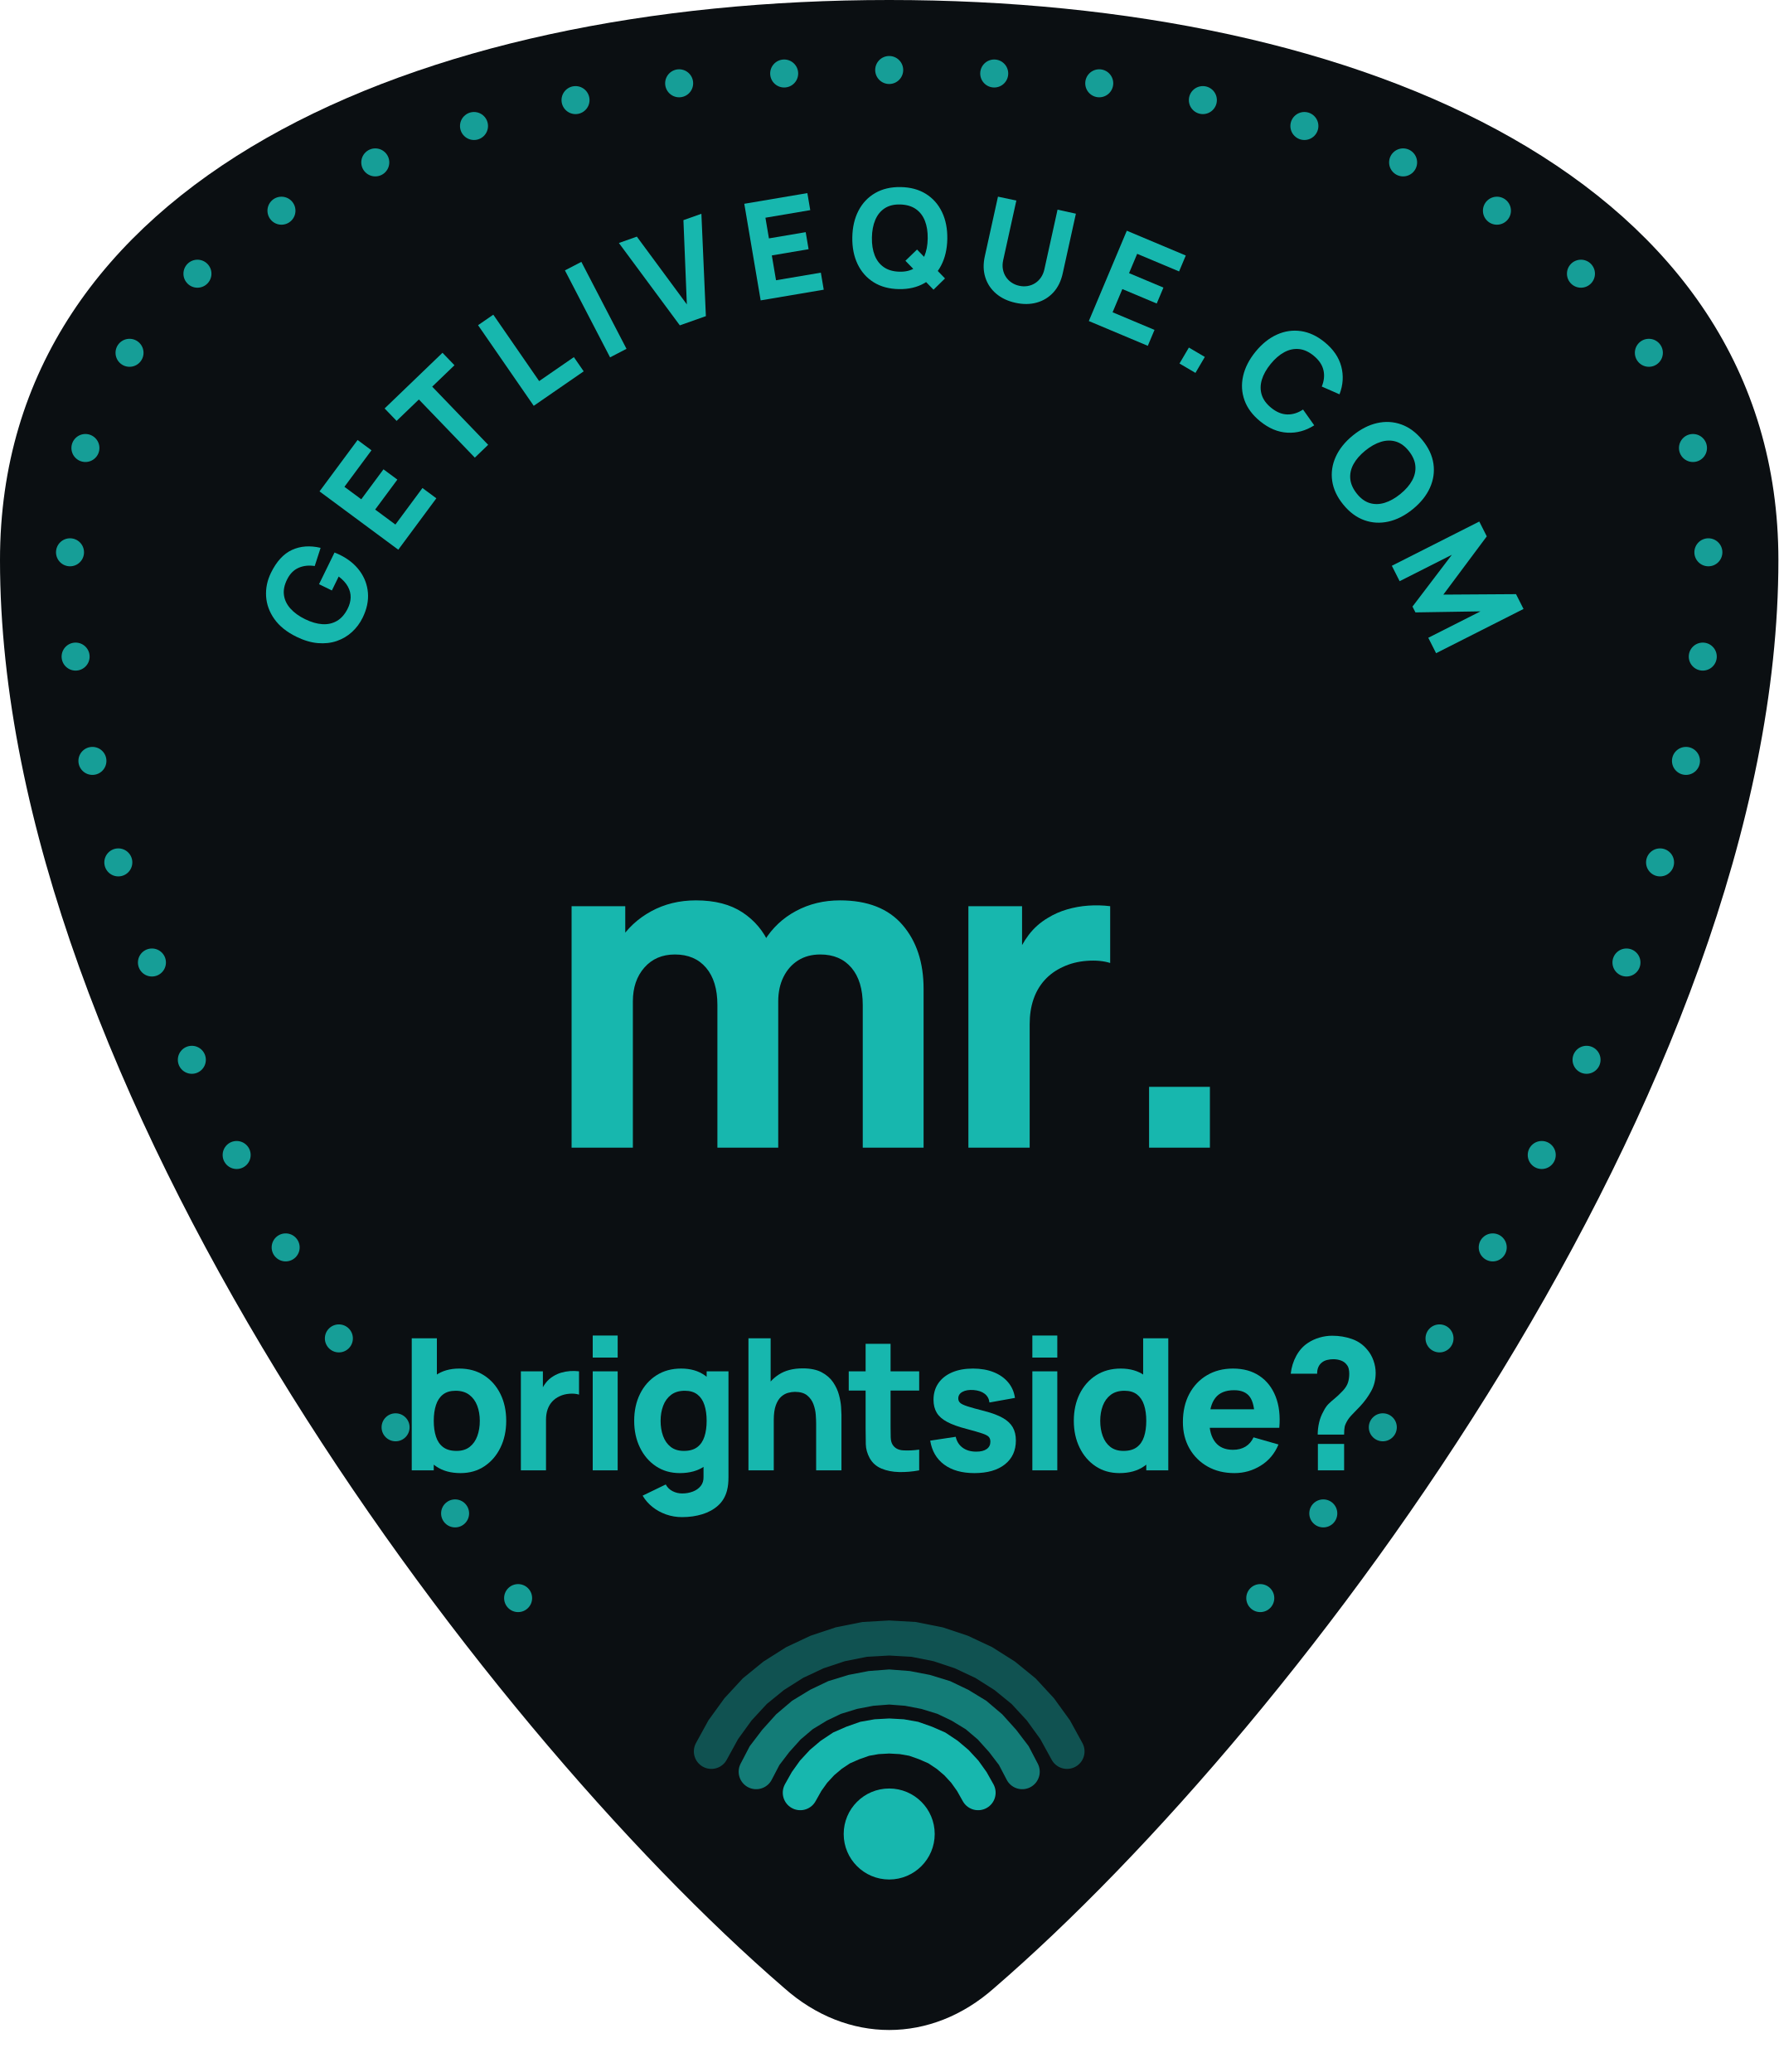
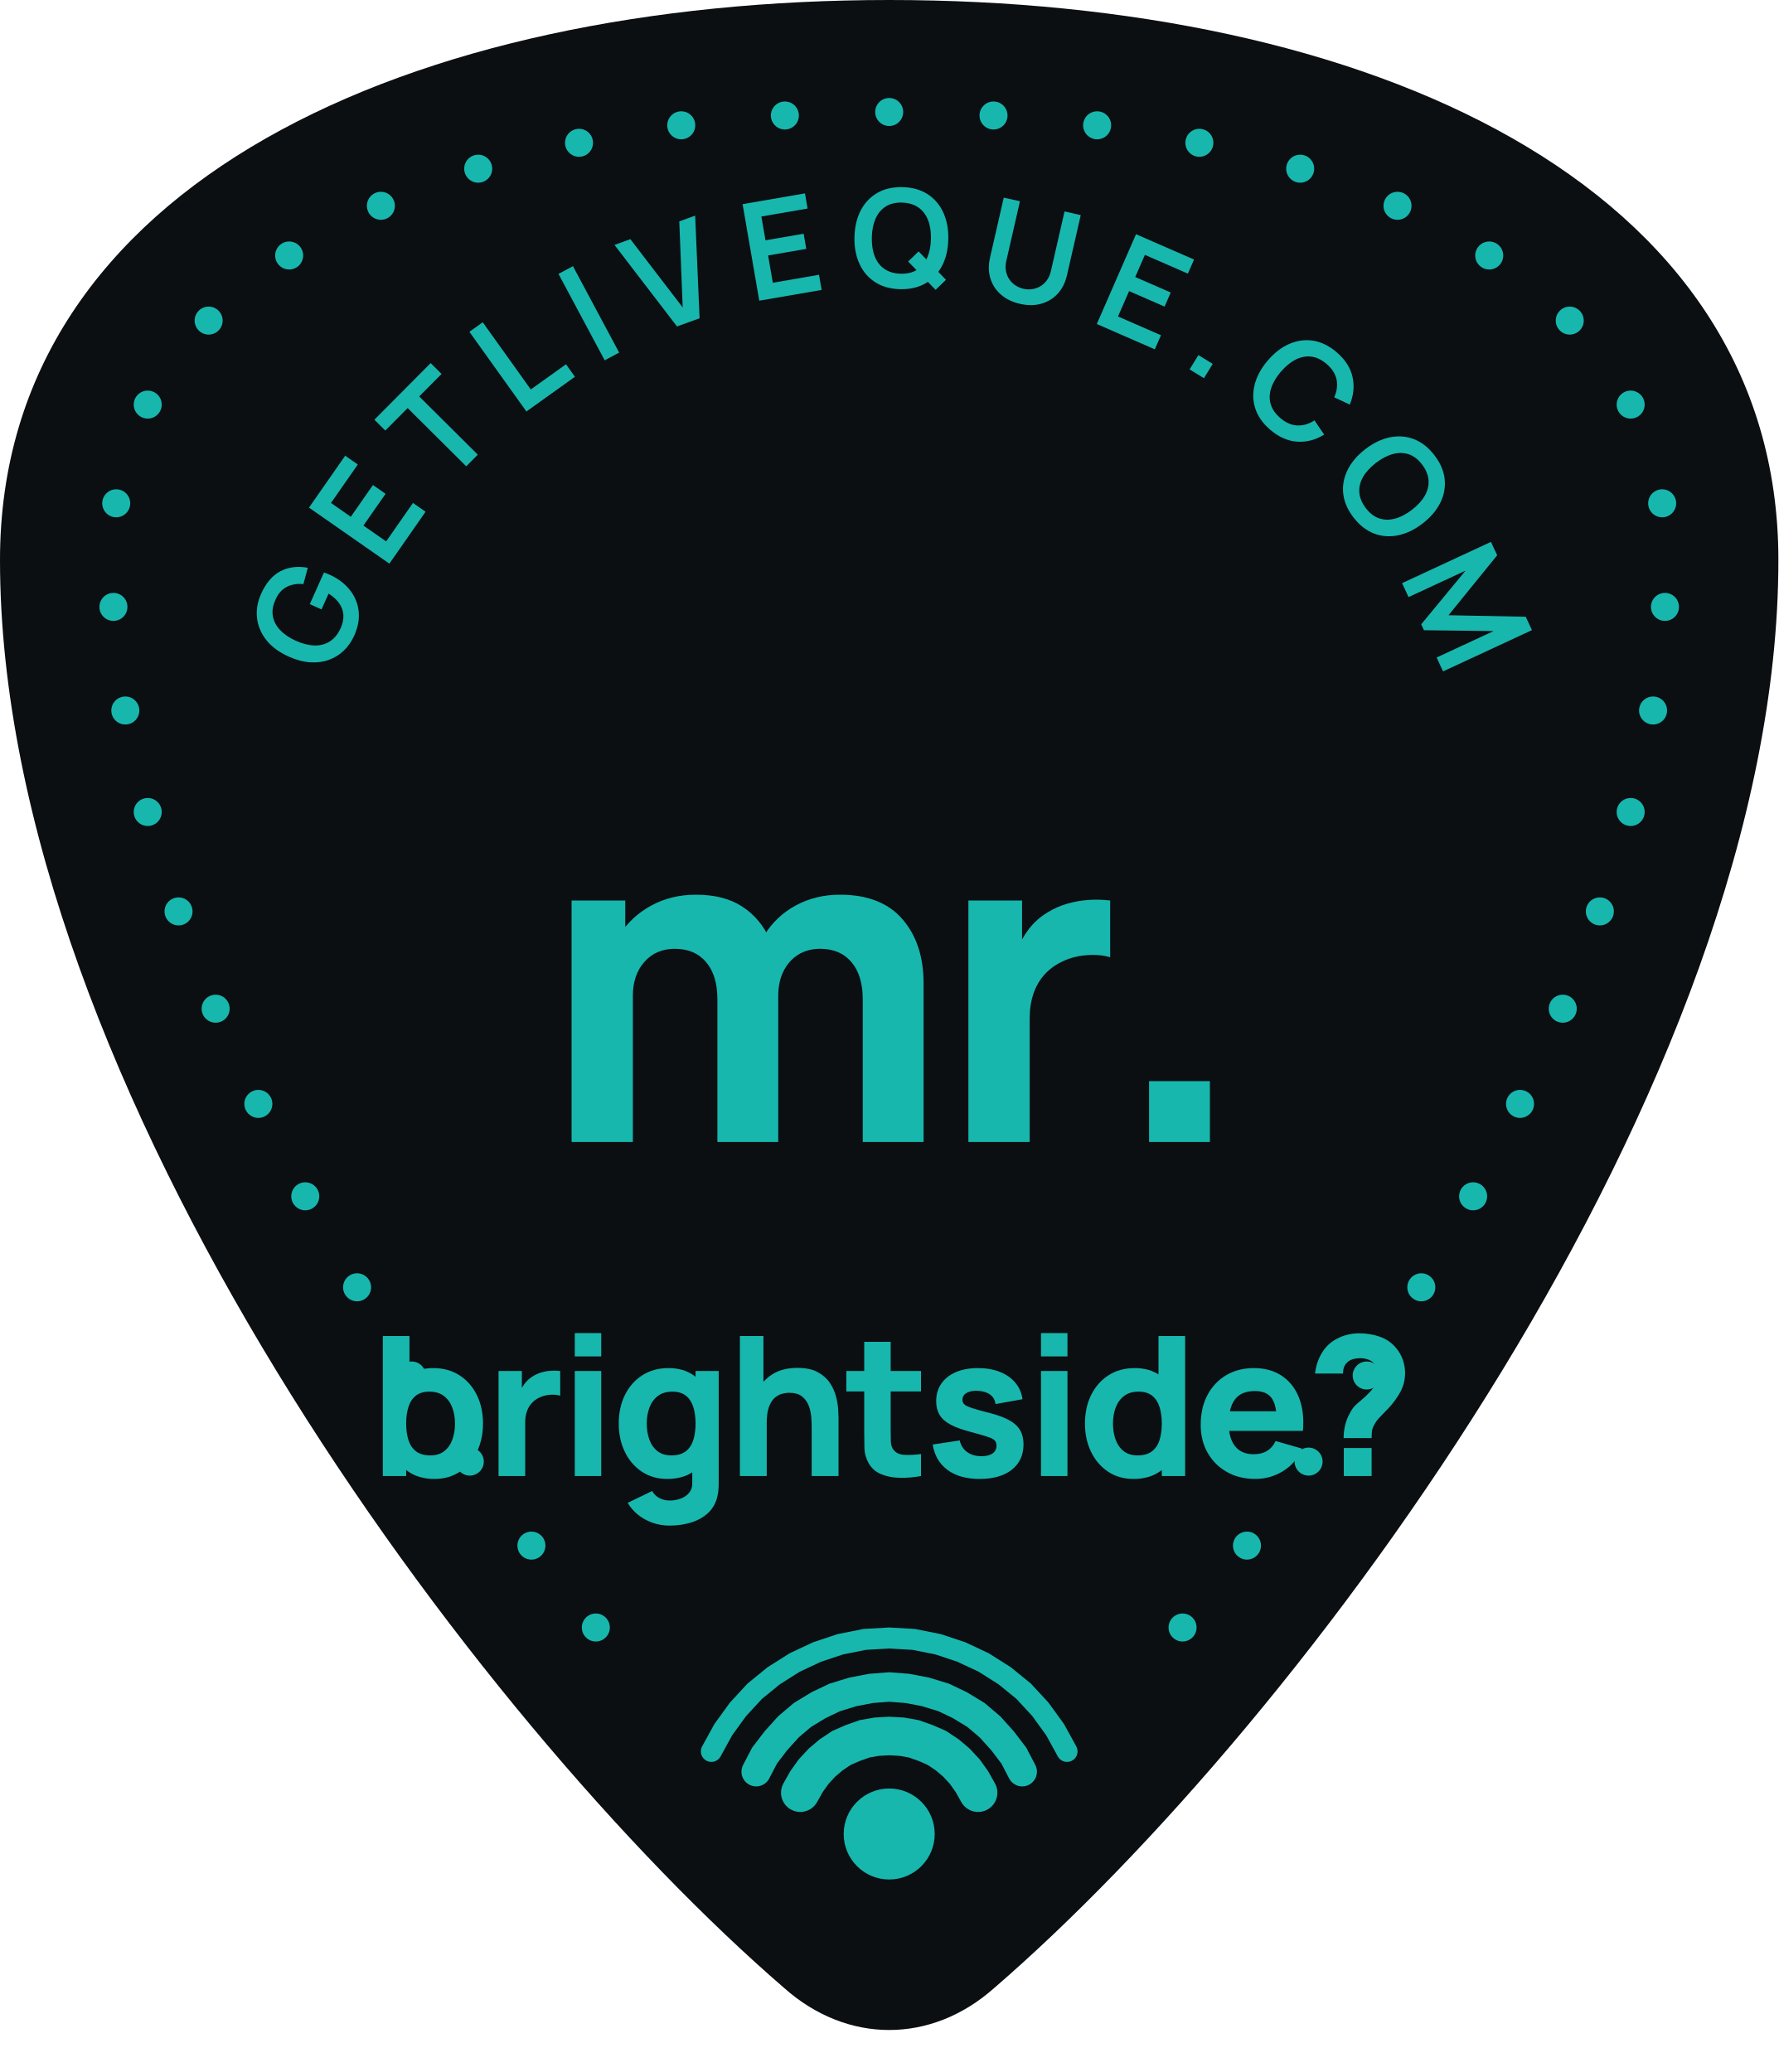
<svg xmlns="http://www.w3.org/2000/svg" viewBox="0 0 25.4 29.6" width="25.4mm" height="29.6mm">
  <defs>
    <clipPath id="pk">
      <path d="M 12.7 0.0 C 19.5 0.0 25.4 2.6 25.4 8.0 C 25.4 15.5 18.6 24.6 14.2 28.4 C 13.3 29.2 12.1 29.2 11.2 28.4 C 6.8 24.6 0.0 15.5 0.0 8.0 C 0.0 2.6 5.9 0.0 12.7 0.0 Z" />
    </clipPath>
  </defs>
  <path d="M 12.7 0.0 C 19.5 0.0 25.4 2.6 25.4 8.0 C 25.4 15.5 18.6 24.6 14.2 28.4 C 13.3 29.2 12.1 29.2 11.2 28.4 C 6.8 24.6 0.0 15.5 0.0 8.0 C 0.0 2.6 5.9 0.0 12.7 0.0 Z" fill="#0B0F12" />
  <g clip-path="url(#pk)">
-     <circle cx="12.70" cy="1.00" r="0.2" fill="#17B7AE" opacity="0.85" />
-     <circle cx="14.20" cy="1.05" r="0.2" fill="#17B7AE" opacity="0.85" />
-     <circle cx="15.70" cy="1.19" r="0.2" fill="#17B7AE" opacity="0.85" />
-     <circle cx="17.18" cy="1.43" r="0.2" fill="#17B7AE" opacity="0.85" />
-     <circle cx="18.63" cy="1.80" r="0.2" fill="#17B7AE" opacity="0.85" />
-     <circle cx="20.04" cy="2.32" r="0.2" fill="#17B7AE" opacity="0.85" />
-     <circle cx="21.38" cy="3.01" r="0.2" fill="#17B7AE" opacity="0.85" />
-     <circle cx="22.58" cy="3.91" r="0.2" fill="#17B7AE" opacity="0.85" />
-     <circle cx="23.55" cy="5.04" r="0.2" fill="#17B7AE" opacity="0.85" />
-     <circle cx="24.18" cy="6.40" r="0.2" fill="#17B7AE" opacity="0.85" />
-     <circle cx="24.40" cy="7.89" r="0.2" fill="#17B7AE" opacity="0.85" />
-     <circle cx="24.32" cy="9.38" r="0.2" fill="#17B7AE" opacity="0.85" />
-     <circle cx="24.08" cy="10.87" r="0.2" fill="#17B7AE" opacity="0.85" />
-     <circle cx="23.71" cy="12.32" r="0.2" fill="#17B7AE" opacity="0.85" />
-     <circle cx="23.23" cy="13.75" r="0.2" fill="#17B7AE" opacity="0.85" />
-     <circle cx="22.66" cy="15.14" r="0.2" fill="#17B7AE" opacity="0.85" />
-     <circle cx="22.02" cy="16.50" r="0.2" fill="#17B7AE" opacity="0.85" />
-     <circle cx="21.32" cy="17.82" r="0.2" fill="#17B7AE" opacity="0.85" />
-     <circle cx="20.56" cy="19.12" r="0.2" fill="#17B7AE" opacity="0.85" />
-     <circle cx="19.75" cy="20.39" r="0.2" fill="#17B7AE" opacity="0.85" />
-     <circle cx="18.90" cy="21.62" r="0.2" fill="#17B7AE" opacity="0.85" />
-     <circle cx="18.00" cy="22.83" r="0.2" fill="#17B7AE" opacity="0.85" />
-     <circle cx="7.40" cy="22.83" r="0.2" fill="#17B7AE" opacity="0.85" />
-     <circle cx="6.50" cy="21.62" r="0.2" fill="#17B7AE" opacity="0.85" />
-     <circle cx="5.65" cy="20.39" r="0.2" fill="#17B7AE" opacity="0.85" />
-     <circle cx="4.84" cy="19.12" r="0.2" fill="#17B7AE" opacity="0.85" />
-     <circle cx="4.08" cy="17.82" r="0.2" fill="#17B7AE" opacity="0.85" />
-     <circle cx="3.38" cy="16.50" r="0.2" fill="#17B7AE" opacity="0.85" />
-     <circle cx="2.74" cy="15.14" r="0.2" fill="#17B7AE" opacity="0.85" />
-     <circle cx="2.17" cy="13.75" r="0.2" fill="#17B7AE" opacity="0.85" />
-     <circle cx="1.69" cy="12.32" r="0.2" fill="#17B7AE" opacity="0.85" />
-     <circle cx="1.32" cy="10.87" r="0.2" fill="#17B7AE" opacity="0.85" />
-     <circle cx="1.08" cy="9.38" r="0.2" fill="#17B7AE" opacity="0.85" />
-     <circle cx="1.00" cy="7.89" r="0.2" fill="#17B7AE" opacity="0.85" />
-     <circle cx="1.22" cy="6.40" r="0.2" fill="#17B7AE" opacity="0.85" />
-     <circle cx="1.85" cy="5.04" r="0.2" fill="#17B7AE" opacity="0.85" />
-     <circle cx="2.82" cy="3.91" r="0.2" fill="#17B7AE" opacity="0.85" />
-     <circle cx="4.02" cy="3.01" r="0.2" fill="#17B7AE" opacity="0.85" />
-     <circle cx="5.36" cy="2.32" r="0.2" fill="#17B7AE" opacity="0.85" />
-     <circle cx="6.77" cy="1.80" r="0.2" fill="#17B7AE" opacity="0.85" />
-     <circle cx="8.22" cy="1.43" r="0.2" fill="#17B7AE" opacity="0.85" />
-     <circle cx="9.70" cy="1.19" r="0.2" fill="#17B7AE" opacity="0.85" />
-     <circle cx="11.20" cy="1.05" r="0.2" fill="#17B7AE" opacity="0.85" />
-     <path d="M11.43 25.61 L11.52 25.45 L11.62 25.31 L11.74 25.18 L11.87 25.07 L12.02 24.97 L12.18 24.90 L12.35 24.84 L12.52 24.81 L12.70 24.80 L12.88 24.81 L13.05 24.84 L13.22 24.90 L13.38 24.97 L13.53 25.07 L13.66 25.18 L13.78 25.31 L13.88 25.45 L13.97 25.61" fill="none" stroke="#17B7AE" stroke-width="0.5" stroke-linecap="round" opacity="1.0" />
-     <path d="M10.80 25.31 L10.92 25.08 L11.08 24.87 L11.26 24.67 L11.46 24.50 L11.69 24.36 L11.92 24.25 L12.18 24.17 L12.44 24.12 L12.70 24.10 L12.96 24.12 L13.22 24.17 L13.48 24.25 L13.71 24.36 L13.94 24.50 L14.14 24.67 L14.32 24.87 L14.48 25.08 L14.60 25.31" fill="none" stroke="#17B7AE" stroke-width="0.5" stroke-linecap="round" opacity="0.65" />
-     <path d="M10.16 25.02 L10.33 24.71 L10.54 24.42 L10.78 24.16 L11.05 23.94 L11.35 23.75 L11.67 23.60 L12.00 23.49 L12.35 23.42 L12.70 23.40 L13.05 23.42 L13.40 23.49 L13.73 23.60 L14.05 23.75 L14.35 23.94 L14.62 24.16 L14.86 24.42 L15.07 24.71 L15.24 25.02" fill="none" stroke="#17B7AE" stroke-width="0.5" stroke-linecap="round" opacity="0.4" />
+     <circle cx="12.70" cy="1.60" r="0.2" fill="#17B7AE" />
+     <circle cx="14.19" cy="1.65" r="0.2" fill="#17B7AE" />
+     <circle cx="15.67" cy="1.79" r="0.2" fill="#17B7AE" />
+     <circle cx="17.13" cy="2.04" r="0.2" fill="#17B7AE" />
+     <circle cx="18.57" cy="2.41" r="0.2" fill="#17B7AE" />
+     <circle cx="19.96" cy="2.94" r="0.2" fill="#17B7AE" />
+     <circle cx="21.27" cy="3.65" r="0.2" fill="#17B7AE" />
+     <circle cx="22.42" cy="4.58" r="0.2" fill="#17B7AE" />
+     <circle cx="23.29" cy="5.78" r="0.2" fill="#17B7AE" />
+     <circle cx="23.74" cy="7.19" r="0.2" fill="#17B7AE" />
+     <circle cx="23.78" cy="8.67" r="0.2" fill="#17B7AE" />
+     <circle cx="23.61" cy="10.15" r="0.2" fill="#17B7AE" />
+     <circle cx="23.29" cy="11.60" r="0.2" fill="#17B7AE" />
+     <circle cx="22.85" cy="13.02" r="0.2" fill="#17B7AE" />
+     <circle cx="22.32" cy="14.41" r="0.2" fill="#17B7AE" />
+     <circle cx="21.71" cy="15.77" r="0.2" fill="#17B7AE" />
+     <circle cx="21.04" cy="17.09" r="0.2" fill="#17B7AE" />
+     <circle cx="20.30" cy="18.39" r="0.2" fill="#17B7AE" />
+     <circle cx="19.52" cy="19.65" r="0.2" fill="#17B7AE" />
+     <circle cx="18.69" cy="20.88" r="0.2" fill="#17B7AE" />
+     <circle cx="17.81" cy="22.08" r="0.2" fill="#17B7AE" />
+     <circle cx="16.89" cy="23.25" r="0.2" fill="#17B7AE" />
+     <circle cx="8.51" cy="23.25" r="0.2" fill="#17B7AE" />
+     <circle cx="7.59" cy="22.08" r="0.2" fill="#17B7AE" />
+     <circle cx="6.71" cy="20.88" r="0.2" fill="#17B7AE" />
+     <circle cx="5.88" cy="19.65" r="0.2" fill="#17B7AE" />
+     <circle cx="5.10" cy="18.39" r="0.2" fill="#17B7AE" />
+     <circle cx="4.36" cy="17.09" r="0.2" fill="#17B7AE" />
+     <circle cx="3.69" cy="15.77" r="0.2" fill="#17B7AE" />
+     <circle cx="3.08" cy="14.41" r="0.2" fill="#17B7AE" />
+     <circle cx="2.55" cy="13.02" r="0.2" fill="#17B7AE" />
+     <circle cx="2.11" cy="11.60" r="0.2" fill="#17B7AE" />
+     <circle cx="1.79" cy="10.15" r="0.2" fill="#17B7AE" />
+     <circle cx="1.62" cy="8.67" r="0.2" fill="#17B7AE" />
+     <circle cx="1.66" cy="7.19" r="0.2" fill="#17B7AE" />
+     <circle cx="2.11" cy="5.78" r="0.2" fill="#17B7AE" />
+     <circle cx="2.98" cy="4.58" r="0.2" fill="#17B7AE" />
+     <circle cx="4.13" cy="3.65" r="0.2" fill="#17B7AE" />
+     <circle cx="5.44" cy="2.94" r="0.2" fill="#17B7AE" />
+     <circle cx="6.83" cy="2.41" r="0.2" fill="#17B7AE" />
+     <circle cx="8.27" cy="2.04" r="0.2" fill="#17B7AE" />
+     <circle cx="9.73" cy="1.79" r="0.2" fill="#17B7AE" />
+     <circle cx="11.21" cy="1.65" r="0.2" fill="#17B7AE" />
+     <path d="M11.43 25.61 L11.52 25.45 L11.62 25.31 L11.74 25.18 L11.87 25.07 L12.02 24.97 L12.18 24.90 L12.35 24.84 L12.52 24.81 L12.70 24.80 L12.88 24.81 L13.05 24.84 L13.22 24.90 L13.38 24.97 L13.53 25.07 L13.66 25.18 L13.78 25.31 L13.88 25.45 L13.97 25.61" fill="none" stroke="#17B7AE" stroke-width="0.55" stroke-linecap="round" />
+     <path d="M10.80 25.31 L10.92 25.08 L11.08 24.87 L11.26 24.67 L11.46 24.50 L11.69 24.36 L11.92 24.25 L12.18 24.17 L12.44 24.12 L12.70 24.10 L12.96 24.12 L13.22 24.17 L13.48 24.25 L13.71 24.36 L13.94 24.50 L14.14 24.67 L14.32 24.87 L14.48 25.08 L14.60 25.31" fill="none" stroke="#17B7AE" stroke-width="0.42" stroke-linecap="round" />
+     <path d="M10.16 25.02 L10.33 24.71 L10.54 24.42 L10.78 24.16 L11.05 23.94 L11.35 23.75 L11.67 23.60 L12.00 23.49 L12.35 23.42 L12.70 23.40 L13.05 23.42 L13.40 23.49 L13.73 23.60 L14.05 23.75 L14.35 23.94 L14.62 24.16 L14.86 24.42 L15.07 24.71 L15.24 25.02" fill="none" stroke="#17B7AE" stroke-width="0.3" stroke-linecap="round" />
    <circle cx="12.7" cy="26.2" r="0.65" fill="#17B7AE" />
-     <g transform="translate(5.154 8.810) rotate(-63.94)" opacity="1.0">
-       <path transform="translate(-0.720 0) scale(0.000972 -0.000972)" d="M740 -30Q604 -30 481.0 18.5Q358 67 263.5 162.0Q169 257 114.5 397.0Q60 537 60 720Q60 959 151.5 1126.5Q243 1294 397.5 1382.0Q552 1470 740 1470Q1018 1470 1177.0 1341.0Q1336 1212 1390 976L1112 936Q1073 1062 984.5 1137.5Q896 1213 758 1214Q621 1216 530.0 1155.0Q439 1094 393.5 982.0Q348 870 348 720Q348 570 393.5 460.0Q439 350 530.0 289.0Q621 228 758 226Q851 224 926.5 258.0Q1002 292 1054.0 365.0Q1106 438 1128 552H900V762H1418Q1420 749 1421.0 716.0Q1422 683 1422 678Q1422 471 1338.0 311.0Q1254 151 1101.0 60.5Q948 -30 740 -30Z" fill="#17B7AE" />
+     <g transform="translate(5.032 9.070) rotate(-65.90)">
+       <path transform="translate(-0.712 0) scale(0.000972 -0.000972)" d="M734 -30Q594 -30 471.5 19.5Q349 69 256.5 165.0Q164 261 112.0 400.5Q60 540 60 720Q60 956 148.0 1123.5Q236 1291 389.0 1380.5Q542 1470 734 1470Q1000 1470 1155.5 1346.5Q1311 1223 1366 1000L1120 961Q1079 1089 986.0 1165.5Q893 1242 749 1242Q604 1244 508.0 1179.0Q412 1114 363.5 996.0Q315 878 315 720Q315 562 363.0 445.5Q411 329 507.5 264.0Q604 199 749 197Q858 196 940.0 236.5Q1022 277 1074.0 359.5Q1126 442 1144 566H890V755H1400Q1402 739 1403.0 708.0Q1404 677 1404 671Q1404 467 1323.5 308.5Q1243 150 1093.0 60.0Q943 -30 734 -30Z" fill="#17B7AE" />
    </g>
-     <g transform="translate(5.949 7.501) rotate(-53.48)" opacity="1.0">
-       <path transform="translate(-0.574 0) scale(0.000972 -0.000972)" d="M140 0V1440H1080V1186H412V878H960V624H412V254H1080V0Z" fill="#17B7AE" />
+     <g transform="translate(5.809 7.697) rotate(-55.12)">
+       <path transform="translate(-0.569 0) scale(0.000972 -0.000972)" d="M140 0V1440H1070V1214H381V859H950V633H381V226H1070V0Z" fill="#17B7AE" />
    </g>
-     <g transform="translate(6.877 6.446) rotate(-43.89)" opacity="1.0">
-       <path transform="translate(-0.593 0) scale(0.000972 -0.000972)" d="M474 0V1186H20V1440H1200V1186H746V0Z" fill="#17B7AE" />
+     <g transform="translate(6.742 6.578) rotate(-45.17)">
+       <path transform="translate(-0.590 0) scale(0.000972 -0.000972)" d="M486 0V1214H20V1440H1193V1214H727V0Z" fill="#17B7AE" />
    </g>
-     <g transform="translate(7.928 5.587) rotate(-34.62)" opacity="1.0">
-       <path transform="translate(-0.526 0) scale(0.000972 -0.000972)" d="M160 0V1440H432V254H1052V0Z" fill="#17B7AE" />
+     <g transform="translate(7.814 5.667) rotate(-35.57)">
+       <path transform="translate(-0.519 0) scale(0.000972 -0.000972)" d="M160 0V1440H401V226H1037V0Z" fill="#17B7AE" />
    </g>
-     <g transform="translate(8.831 5.044) rotate(-27.43)" opacity="1.0">
-       <path transform="translate(-0.288 0) scale(0.000972 -0.000972)" d="M160 0V1440H432V0Z" fill="#17B7AE" />
+     <g transform="translate(8.740 5.092) rotate(-28.12)">
+       <path transform="translate(-0.273 0) scale(0.000972 -0.000972)" d="M160 0V1440H401V0Z" fill="#17B7AE" />
    </g>
-     <g transform="translate(9.896 4.582) rotate(-19.50)" opacity="1.0">
-       <path transform="translate(-0.635 0) scale(0.000972 -0.000972)" d="M450 0 10 1440H290L650 256L1016 1440H1296L856 0Z" fill="#17B7AE" />
+     <g transform="translate(9.831 4.605) rotate(-19.97)">
+       <path transform="translate(-0.623 0) scale(0.000972 -0.000972)" d="M464 0 10 1440H258L638 234L1023 1440H1271L817 0Z" fill="#17B7AE" />
    </g>
-     <g transform="translate(11.296 4.218) rotate(-9.62)" opacity="1.0">
-       <path transform="translate(-0.574 0) scale(0.000972 -0.000972)" d="M140 0V1440H1080V1186H412V878H960V624H412V254H1080V0Z" fill="#17B7AE" />
+     <g transform="translate(11.271 4.222) rotate(-9.80)">
+       <path transform="translate(-0.569 0) scale(0.000972 -0.000972)" d="M140 0V1440H1070V1214H381V859H950V633H381V226H1070V0Z" fill="#17B7AE" />
    </g>
-     <g transform="translate(12.840 4.101) rotate(0.96)" opacity="1.0">
-       <path transform="translate(-0.737 0) scale(0.000972 -0.000972)" d="M1266 -30 846 388 1014 556 1432 138ZM758 -30Q542 -30 385.5 64.0Q229 158 144.5 327.0Q60 496 60 720Q60 944 144.5 1113.0Q229 1282 385.5 1376.0Q542 1470 758 1470Q974 1470 1130.5 1376.0Q1287 1282 1371.5 1113.0Q1456 944 1456 720Q1456 496 1371.5 327.0Q1287 158 1130.5 64.0Q974 -30 758 -30ZM758 226Q895 224 986.0 285.0Q1077 346 1122.5 458.0Q1168 570 1168 720Q1168 870 1122.5 980.0Q1077 1090 986.0 1151.0Q895 1212 758 1214Q621 1216 530.0 1155.0Q439 1094 393.5 982.0Q348 870 348 720Q348 570 393.5 460.0Q439 350 530.0 289.0Q621 228 758 226Z" fill="#17B7AE" />
+     <g transform="translate(12.861 4.102) rotate(1.10)">
+       <path transform="translate(-0.729 0) scale(0.000972 -0.000972)" d="M1267 -30 856 379 1007 530 1416 121ZM749 -30Q533 -30 379.0 64.5Q225 159 142.5 328.0Q60 497 60 720Q60 943 142.5 1112.0Q225 1281 379.0 1375.5Q533 1470 749 1470Q965 1470 1119.5 1375.5Q1274 1281 1356.5 1112.0Q1439 943 1439 720Q1439 497 1356.5 328.0Q1274 159 1119.5 64.5Q965 -30 749 -30ZM749 197Q894 196 990.5 261.0Q1087 326 1135.5 444.0Q1184 562 1184 720Q1184 878 1135.5 994.5Q1087 1111 990.5 1176.0Q894 1241 749 1243Q604 1244 508.0 1179.0Q412 1114 363.5 996.0Q315 878 315 720Q315 562 363.0 445.5Q411 329 507.5 264.0Q604 199 749 197Z" fill="#17B7AE" />
    </g>
-     <g transform="translate(14.509 4.297) rotate(12.44)" opacity="1.0">
-       <path transform="translate(-0.706 0) scale(0.000972 -0.000972)" d="M726 -30Q552 -30 420.0 40.5Q288 111 214.0 239.0Q140 367 140 540V1438L416 1440V542Q416 471 440.0 413.0Q464 355 506.5 313.0Q549 271 605.5 248.5Q662 226 726 226Q792 226 848.5 249.0Q905 272 947.0 314.0Q989 356 1012.5 414.0Q1036 472 1036 542V1440H1312V540Q1312 367 1238.0 239.0Q1164 111 1032.0 40.5Q900 -30 726 -30Z" fill="#17B7AE" />
+     <g transform="translate(14.574 4.312) rotate(12.89)">
+       <path transform="translate(-0.700 0) scale(0.000972 -0.000972)" d="M720 -30Q548 -30 417.5 40.0Q287 110 213.5 237.0Q140 364 140 535V1438L384 1440V541Q384 460 411.5 396.0Q439 332 486.0 287.5Q533 243 594.0 220.0Q655 197 720 197Q787 197 847.5 220.5Q908 244 955.0 288.5Q1002 333 1029.0 397.0Q1056 461 1056 541V1440H1300V535Q1300 364 1226.5 237.0Q1153 110 1022.5 40.0Q892 -30 720 -30Z" fill="#17B7AE" />
    </g>
-     <g transform="translate(15.955 4.756) rotate(22.80)" opacity="1.0">
-       <path transform="translate(-0.574 0) scale(0.000972 -0.000972)" d="M140 0V1440H1080V1186H412V878H960V624H412V254H1080V0Z" fill="#17B7AE" />
+     <g transform="translate(16.062 4.802) rotate(23.59)">
+       <path transform="translate(-0.569 0) scale(0.000972 -0.000972)" d="M140 0V1440H1070V1214H381V859H950V633H381V226H1070V0Z" fill="#17B7AE" />
    </g>
-     <g transform="translate(16.960 5.260) rotate(30.47)" opacity="1.0">
-       <path transform="translate(-0.311 0) scale(0.000972 -0.000972)" d="M184 0V272H456V0Z" fill="#17B7AE" />
+     <g transform="translate(17.093 5.340) rotate(31.53)">
+       <path transform="translate(-0.295 0) scale(0.000972 -0.000972)" d="M180 0V247H427V0Z" fill="#17B7AE" />
    </g>
-     <g transform="translate(18.007 5.988) rotate(39.18)" opacity="1.0">
-       <path transform="translate(-0.725 0) scale(0.000972 -0.000972)" d="M758 -30Q542 -30 385.5 64.0Q229 158 144.5 327.0Q60 496 60 720Q60 944 144.5 1113.0Q229 1282 385.5 1376.0Q542 1470 758 1470Q1006 1470 1174.5 1347.0Q1343 1224 1412 1014L1138 938Q1098 1069 1003.0 1141.5Q908 1214 758 1214Q621 1214 529.5 1153.0Q438 1092 392.0 981.0Q346 870 346 720Q346 570 392.0 459.0Q438 348 529.5 287.0Q621 226 758 226Q908 226 1003.0 299.0Q1098 372 1138 502L1412 426Q1343 216 1174.5 93.0Q1006 -30 758 -30Z" fill="#17B7AE" />
+     <g transform="translate(18.154 6.111) rotate(40.49)">
+       <path transform="translate(-0.718 0) scale(0.000972 -0.000972)" d="M749 -30Q533 -30 379.0 64.5Q225 159 142.5 328.0Q60 497 60 720Q60 943 142.5 1112.0Q225 1281 379.0 1375.5Q533 1470 749 1470Q998 1470 1164.0 1345.5Q1330 1221 1397 1010L1154 943Q1112 1084 1011.0 1163.5Q910 1243 749 1243Q604 1243 507.5 1178.0Q411 1113 362.5 995.5Q314 878 313 720Q313 562 361.5 444.5Q410 327 507.0 262.0Q604 197 749 197Q910 197 1011.0 277.0Q1112 357 1154 497L1397 430Q1330 219 1164.0 94.5Q998 -30 749 -30Z" fill="#17B7AE" />
    </g>
-     <g transform="translate(19.208 7.190) rotate(50.79)" opacity="1.0">
-       <path transform="translate(-0.737 0) scale(0.000972 -0.000972)" d="M758 -30Q542 -30 385.5 64.0Q229 158 144.5 327.0Q60 496 60 720Q60 944 144.5 1113.0Q229 1282 385.5 1376.0Q542 1470 758 1470Q974 1470 1130.5 1376.0Q1287 1282 1371.5 1113.0Q1456 944 1456 720Q1456 496 1371.5 327.0Q1287 158 1130.5 64.0Q974 -30 758 -30ZM758 226Q895 224 986.0 285.0Q1077 346 1122.5 458.0Q1168 570 1168 720Q1168 870 1122.5 980.0Q1077 1090 986.0 1151.0Q895 1212 758 1214Q621 1216 530.0 1155.0Q439 1094 393.5 982.0Q348 870 348 720Q348 570 393.5 460.0Q439 350 530.0 289.0Q621 228 758 226Z" fill="#17B7AE" />
+     <g transform="translate(19.355 7.375) rotate(52.40)">
+       <path transform="translate(-0.729 0) scale(0.000972 -0.000972)" d="M749 -30Q533 -30 379.0 64.5Q225 159 142.5 328.0Q60 497 60 720Q60 943 142.5 1112.0Q225 1281 379.0 1375.5Q533 1470 749 1470Q965 1470 1119.5 1375.5Q1274 1281 1356.5 1112.0Q1439 943 1439 720Q1439 497 1356.5 328.0Q1274 159 1119.5 64.5Q965 -30 749 -30ZM749 197Q894 196 990.5 261.0Q1087 326 1135.5 444.0Q1184 562 1184 720Q1184 878 1135.5 994.5Q1087 1111 990.5 1176.0Q894 1241 749 1243Q604 1244 508.0 1179.0Q412 1114 363.5 996.0Q315 878 315 720Q315 562 363.0 445.5Q411 329 507.5 264.0Q604 199 749 197Z" fill="#17B7AE" />
    </g>
-     <g transform="translate(20.195 8.707) rotate(63.16)" opacity="1.0">
-       <path transform="translate(-0.836 0) scale(0.000972 -0.000972)" d="M140 0V1440H384L860 484L1336 1440H1580V0H1326V860L908 0H812L394 860V0Z" fill="#17B7AE" />
+     <g transform="translate(20.318 8.961) rotate(65.09)">
+       <path transform="translate(-0.831 0) scale(0.000972 -0.000972)" d="M140 0V1440H357L855 420L1353 1440H1570V0H1345V923L903 0H807L366 923V0Z" fill="#17B7AE" />
    </g>
-     <path transform="translate(7.723 16.395) scale(0.003194 -0.003194)" d="M1440 0V638Q1440 745 1389.5 804.5Q1339 864 1250 864Q1193 864 1151.0 837.5Q1109 811 1085.5 763.5Q1062 716 1062 654L948 730Q948 841 1000.5 926.0Q1053 1011 1141.5 1058.5Q1230 1106 1338 1106Q1523 1106 1617.5 996.5Q1712 887 1712 710V0ZM138 0V1080H378V722H412V0ZM790 0V638Q790 745 739.5 804.5Q689 864 600 864Q515 864 463.5 805.5Q412 747 412 654L298 734Q298 840 351.0 924.0Q404 1008 493.5 1057.0Q583 1106 694 1106Q821 1106 902.5 1052.0Q984 998 1023.0 908.0Q1062 818 1062 710V0Z" fill="#17B7AE" />
-     <path transform="translate(13.384 16.395) scale(0.003194 -0.003194)" d="M140 0V1080H380V816L354 850Q375 906 410.0 952.0Q445 998 496 1028Q535 1052 581.0 1065.5Q627 1079 676.0 1082.5Q725 1086 774 1080V826Q729 840 669.5 835.5Q610 831 562 808Q514 786 481.0 749.5Q448 713 431.0 663.5Q414 614 414 552V0Z" fill="#17B7AE" />
-     <path transform="translate(15.824 16.395) scale(0.003194 -0.003194)" d="M184 0V272H456V0Z" fill="#17B7AE" />
-     <path transform="translate(5.700 21.005) scale(0.00131 -0.00131)" d="M670 -30Q509 -30 401.0 45.0Q293 120 238.5 249.0Q184 378 184 540Q184 702 238.0 831.0Q292 960 397.0 1035.0Q502 1110 656 1110Q811 1110 926.0 1036.0Q1041 962 1104.5 833.5Q1168 705 1168 540Q1168 378 1105.5 249.0Q1043 120 931.0 45.0Q819 -30 670 -30ZM138 0V1440H412V740H378V0ZM626 212Q714 212 770.0 256.0Q826 300 853.0 374.5Q880 449 880 540Q880 630 852.0 704.5Q824 779 765.5 823.5Q707 868 616 868Q531 868 478.5 827.0Q426 786 402.0 712.0Q378 638 378 540Q378 442 402.0 368.0Q426 294 480.5 253.0Q535 212 626 212Z" fill="#17B7AE" />
-     <path transform="translate(7.256 21.005) scale(0.00131 -0.00131)" d="M140 0V1080H380V816L354 850Q375 906 410.0 952.0Q445 998 496 1028Q535 1052 581.0 1065.5Q627 1079 676.0 1082.5Q725 1086 774 1080V826Q729 840 669.5 835.5Q610 831 562 808Q514 786 481.0 749.5Q448 713 431.0 663.5Q414 614 414 552V0Z" fill="#17B7AE" />
-     <path transform="translate(8.256 21.005) scale(0.00131 -0.00131)" d="M160 1230V1470H432V1230ZM160 0V1080H432V0Z" fill="#17B7AE" />
-     <path transform="translate(8.953 21.005) scale(0.00131 -0.00131)" d="M602 -510Q510 -510 427.0 -480.5Q344 -451 278.5 -398.5Q213 -346 172 -276L424 -154Q450 -202 498.5 -227.0Q547 -252 604 -252Q665 -252 719.0 -231.5Q773 -211 805.5 -170.5Q838 -130 836 -70V244H870V1080H1108V-74Q1108 -114 1104.5 -149.5Q1101 -185 1092 -220Q1066 -319 995.5 -383.0Q925 -447 823.0 -478.5Q721 -510 602 -510ZM578 -30Q429 -30 317.0 45.0Q205 120 142.5 249.0Q80 378 80 540Q80 705 143.5 833.5Q207 962 322.0 1036.0Q437 1110 592 1110Q746 1110 851.0 1035.0Q956 960 1010.0 831.0Q1064 702 1064 540Q1064 378 1009.5 249.0Q955 120 847.0 45.0Q739 -30 578 -30ZM622 212Q713 212 767.5 253.0Q822 294 846.0 368.0Q870 442 870 540Q870 638 846.0 712.0Q822 786 769.5 827.0Q717 868 632 868Q541 868 482.5 823.5Q424 779 396.0 704.5Q368 630 368 540Q368 449 395.0 374.5Q422 300 478.0 256.0Q534 212 622 212Z" fill="#17B7AE" />
-     <path transform="translate(10.509 21.005) scale(0.00131 -0.00131)" d="M876 0V510Q876 547 872.0 604.5Q868 662 847.0 720.0Q826 778 778.5 817.0Q731 856 644 856Q609 856 569.0 845.0Q529 834 494.0 802.5Q459 771 436.5 710.0Q414 649 414 548L258 622Q258 750 310.0 862.0Q362 974 466.5 1043.0Q571 1112 730 1112Q857 1112 937.0 1069.0Q1017 1026 1061.5 960.0Q1106 894 1125.0 822.5Q1144 751 1148.0 692.0Q1152 633 1152 606V0ZM138 0V1440H380V700H414V0Z" fill="#17B7AE" />
-     <path transform="translate(12.096 21.005) scale(0.00131 -0.00131)" d="M788 0Q676 -21 568.5 -18.5Q461 -16 376.5 19.5Q292 55 248 134Q208 208 206.0 284.5Q204 361 204 458V1380H476V474Q476 411 477.5 360.5Q479 310 498 280Q534 223 613.0 218.0Q692 213 788 226ZM20 870V1080H788V870Z" fill="#17B7AE" />
-     <path transform="translate(13.181 21.005) scale(0.00131 -0.00131)" d="M562 -30Q358 -30 232.5 62.5Q107 155 80 324L358 366Q375 290 433.5 247.0Q492 204 582 204Q656 204 696.0 232.5Q736 261 736 312Q736 344 720.0 363.5Q704 383 648.5 402.0Q593 421 476 452Q344 486 265.0 528.0Q186 570 151.0 628.5Q116 687 116 770Q116 874 169.0 950.5Q222 1027 318.5 1068.5Q415 1110 546 1110Q673 1110 771.0 1071.0Q869 1032 929.5 960.0Q990 888 1004 790L726 740Q719 800 674.0 835.0Q629 870 552 876Q477 881 431.5 856.0Q386 831 386 784Q386 756 405.5 737.0Q425 718 486.5 698.0Q548 678 674 646Q797 614 871.5 571.5Q946 529 980.0 469.5Q1014 410 1014 326Q1014 160 894.0 65.0Q774 -30 562 -30Z" fill="#17B7AE" />
-     <path transform="translate(14.535 21.005) scale(0.00131 -0.00131)" d="M160 1230V1470H432V1230ZM160 0V1080H432V0Z" fill="#17B7AE" />
-     <path transform="translate(15.232 21.005) scale(0.00131 -0.00131)" d="M578 -30Q429 -30 317.0 45.0Q205 120 142.5 249.0Q80 378 80 540Q80 705 143.5 833.5Q207 962 322.0 1036.0Q437 1110 592 1110Q746 1110 851.0 1035.0Q956 960 1010.0 831.0Q1064 702 1064 540Q1064 378 1009.5 249.0Q955 120 847.0 45.0Q739 -30 578 -30ZM622 212Q713 212 767.5 253.0Q822 294 846.0 368.0Q870 442 870 540Q870 638 846.0 712.0Q822 786 769.5 827.0Q717 868 632 868Q541 868 482.5 823.5Q424 779 396.0 704.5Q368 630 368 540Q368 449 395.0 374.5Q422 300 478.0 256.0Q534 212 622 212ZM870 0V740H836V1440H1110V0Z" fill="#17B7AE" />
-     <path transform="translate(16.790 21.005) scale(0.00131 -0.00131)" d="M642 -30Q476 -30 349.5 41.5Q223 113 151.5 238.5Q80 364 80 526Q80 703 150.0 834.0Q220 965 343.0 1037.5Q466 1110 626 1110Q796 1110 915.0 1030.0Q1034 950 1091.0 805.0Q1148 660 1131 464H862V564Q862 729 809.5 801.5Q757 874 638 874Q499 874 433.5 789.5Q368 705 368 540Q368 389 433.5 306.5Q499 224 626 224Q706 224 763.0 259.0Q820 294 850 360L1122 282Q1061 134 929.5 52.0Q798 -30 642 -30ZM284 464V666H1000V464Z" fill="#17B7AE" />
-     <path transform="translate(18.304 21.005) scale(0.00131 -0.00131)" d="M394 390Q394 456 409.5 522.0Q425 588 456 642Q481 693 510.5 722.5Q540 752 578.5 783.0Q617 814 670 870Q711 915 724.5 958.5Q738 1002 738 1054Q738 1081 732.5 1106.0Q727 1131 712 1150Q688 1183 648.5 1197.5Q609 1212 564 1212Q530 1212 497.5 1204.0Q465 1196 442 1178Q414 1157 400.5 1125.0Q387 1093 388 1054H100Q112 1161 161.0 1250.0Q210 1339 288 1390Q345 1428 414.0 1448.0Q483 1468 552 1468Q666 1468 767.0 1432.5Q868 1397 934 1316Q978 1265 1002.0 1197.5Q1026 1130 1026 1062Q1026 953 977.0 864.0Q928 775 856 698Q825 665 800.5 640.5Q776 616 756.5 594.5Q737 573 722 550Q694 504 688.0 475.0Q682 446 682 390ZM396 0V288H682V0Z" fill="#17B7AE" />
+     <path transform="translate(7.723 16.314) scale(0.003194 -0.003194)" d="M1440 0V638Q1440 745 1389.5 804.5Q1339 864 1250 864Q1193 864 1151.0 837.5Q1109 811 1085.5 763.5Q1062 716 1062 654L948 730Q948 841 1000.5 926.0Q1053 1011 1141.5 1058.5Q1230 1106 1338 1106Q1523 1106 1617.5 996.5Q1712 887 1712 710V0ZM138 0V1080H378V722H412V0ZM790 0V638Q790 745 739.5 804.5Q689 864 600 864Q515 864 463.5 805.5Q412 747 412 654L298 734Q298 840 351.0 924.0Q404 1008 493.5 1057.0Q583 1106 694 1106Q821 1106 902.5 1052.0Q984 998 1023.0 908.0Q1062 818 1062 710V0Z" fill="#17B7AE" />
+     <path transform="translate(13.384 16.314) scale(0.003194 -0.003194)" d="M140 0V1080H380V816L354 850Q375 906 410.0 952.0Q445 998 496 1028Q535 1052 581.0 1065.5Q627 1079 676.0 1082.5Q725 1086 774 1080V826Q729 840 669.5 835.5Q610 831 562 808Q514 786 481.0 749.5Q448 713 431.0 663.5Q414 614 414 552V0Z" fill="#17B7AE" />
+     <path transform="translate(15.824 16.314) scale(0.003194 -0.003194)" d="M184 0V272H456V0Z" fill="#17B7AE" />
+     <path transform="translate(5.276 21.086) scale(0.001389 -0.001389)" d="M670 -30Q509 -30 401.0 45.0Q293 120 238.5 249.0Q184 378 184 540Q184 702 238.0 831.0Q292 960 397.0 1035.0Q502 1110 656 1110Q811 1110 926.0 1036.0Q1041 962 1104.5 833.5Q1168 705 1168 540Q1168 378 1105.5 249.0Q1043 120 931.0 45.0Q819 -30 670 -30ZM138 0V1440H412V740H378V0ZM626 212Q714 212 770.0 256.0Q826 300 853.0 374.5Q880 449 880 540Q880 630 852.0 704.5Q824 779 765.5 823.5Q707 868 616 868Q531 868 478.5 827.0Q426 786 402.0 712.0Q378 638 378 540Q378 442 402.0 368.0Q426 294 480.5 253.0Q535 212 626 212Z" fill="#17B7AE" />
+     <path transform="translate(6.926 21.086) scale(0.001389 -0.001389)" d="M140 0V1080H380V816L354 850Q375 906 410.0 952.0Q445 998 496 1028Q535 1052 581.0 1065.5Q627 1079 676.0 1082.5Q725 1086 774 1080V826Q729 840 669.5 835.5Q610 831 562 808Q514 786 481.0 749.5Q448 713 431.0 663.5Q414 614 414 552V0Z" fill="#17B7AE" />
+     <path transform="translate(7.987 21.086) scale(0.001389 -0.001389)" d="M160 1230V1470H432V1230ZM160 0V1080H432V0Z" fill="#17B7AE" />
+     <path transform="translate(8.726 21.086) scale(0.001389 -0.001389)" d="M602 -510Q510 -510 427.0 -480.5Q344 -451 278.5 -398.5Q213 -346 172 -276L424 -154Q450 -202 498.5 -227.0Q547 -252 604 -252Q665 -252 719.0 -231.5Q773 -211 805.5 -170.5Q838 -130 836 -70V244H870V1080H1108V-74Q1108 -114 1104.5 -149.5Q1101 -185 1092 -220Q1066 -319 995.5 -383.0Q925 -447 823.0 -478.5Q721 -510 602 -510ZM578 -30Q429 -30 317.0 45.0Q205 120 142.5 249.0Q80 378 80 540Q80 705 143.5 833.5Q207 962 322.0 1036.0Q437 1110 592 1110Q746 1110 851.0 1035.0Q956 960 1010.0 831.0Q1064 702 1064 540Q1064 378 1009.5 249.0Q955 120 847.0 45.0Q739 -30 578 -30ZM622 212Q713 212 767.5 253.0Q822 294 846.0 368.0Q870 442 870 540Q870 638 846.0 712.0Q822 786 769.5 827.0Q717 868 632 868Q541 868 482.5 823.5Q424 779 396.0 704.5Q368 630 368 540Q368 449 395.0 374.5Q422 300 478.0 256.0Q534 212 622 212Z" fill="#17B7AE" />
+     <path transform="translate(10.376 21.086) scale(0.001389 -0.001389)" d="M876 0V510Q876 547 872.0 604.5Q868 662 847.0 720.0Q826 778 778.5 817.0Q731 856 644 856Q609 856 569.0 845.0Q529 834 494.0 802.5Q459 771 436.5 710.0Q414 649 414 548L258 622Q258 750 310.0 862.0Q362 974 466.5 1043.0Q571 1112 730 1112Q857 1112 937.0 1069.0Q1017 1026 1061.5 960.0Q1106 894 1125.0 822.5Q1144 751 1148.0 692.0Q1152 633 1152 606V0ZM138 0V1440H380V700H414V0Z" fill="#17B7AE" />
+     <path transform="translate(12.060 21.086) scale(0.001389 -0.001389)" d="M788 0Q676 -21 568.5 -18.5Q461 -16 376.5 19.5Q292 55 248 134Q208 208 206.0 284.5Q204 361 204 458V1380H476V474Q476 411 477.5 360.5Q479 310 498 280Q534 223 613.0 218.0Q692 213 788 226ZM20 870V1080H788V870Z" fill="#17B7AE" />
+     <path transform="translate(13.210 21.086) scale(0.001389 -0.001389)" d="M562 -30Q358 -30 232.5 62.5Q107 155 80 324L358 366Q375 290 433.5 247.0Q492 204 582 204Q656 204 696.0 232.5Q736 261 736 312Q736 344 720.0 363.5Q704 383 648.5 402.0Q593 421 476 452Q344 486 265.0 528.0Q186 570 151.0 628.5Q116 687 116 770Q116 874 169.0 950.5Q222 1027 318.5 1068.5Q415 1110 546 1110Q673 1110 771.0 1071.0Q869 1032 929.5 960.0Q990 888 1004 790L726 740Q719 800 674.0 835.0Q629 870 552 876Q477 881 431.5 856.0Q386 831 386 784Q386 756 405.5 737.0Q425 718 486.5 698.0Q548 678 674 646Q797 614 871.5 571.5Q946 529 980.0 469.5Q1014 410 1014 326Q1014 160 894.0 65.0Q774 -30 562 -30Z" fill="#17B7AE" />
+     <path transform="translate(14.646 21.086) scale(0.001389 -0.001389)" d="M160 1230V1470H432V1230ZM160 0V1080H432V0Z" fill="#17B7AE" />
+     <path transform="translate(15.385 21.086) scale(0.001389 -0.001389)" d="M578 -30Q429 -30 317.0 45.0Q205 120 142.5 249.0Q80 378 80 540Q80 705 143.5 833.5Q207 962 322.0 1036.0Q437 1110 592 1110Q746 1110 851.0 1035.0Q956 960 1010.0 831.0Q1064 702 1064 540Q1064 378 1009.5 249.0Q955 120 847.0 45.0Q739 -30 578 -30ZM622 212Q713 212 767.5 253.0Q822 294 846.0 368.0Q870 442 870 540Q870 638 846.0 712.0Q822 786 769.5 827.0Q717 868 632 868Q541 868 482.5 823.5Q424 779 396.0 704.5Q368 630 368 540Q368 449 395.0 374.5Q422 300 478.0 256.0Q534 212 622 212ZM870 0V740H836V1440H1110V0Z" fill="#17B7AE" />
+     <path transform="translate(17.038 21.086) scale(0.001389 -0.001389)" d="M642 -30Q476 -30 349.5 41.5Q223 113 151.5 238.5Q80 364 80 526Q80 703 150.0 834.0Q220 965 343.0 1037.5Q466 1110 626 1110Q796 1110 915.0 1030.0Q1034 950 1091.0 805.0Q1148 660 1131 464H862V564Q862 729 809.5 801.5Q757 874 638 874Q499 874 433.5 789.5Q368 705 368 540Q368 389 433.5 306.5Q499 224 626 224Q706 224 763.0 259.0Q820 294 850 360L1122 282Q1061 134 929.5 52.0Q798 -30 642 -30ZM284 464V666H1000V464Z" fill="#17B7AE" />
+     <path transform="translate(18.643 21.086) scale(0.001389 -0.001389)" d="M394 390Q394 456 409.5 522.0Q425 588 456 642Q481 693 510.5 722.5Q540 752 578.5 783.0Q617 814 670 870Q711 915 724.5 958.5Q738 1002 738 1054Q738 1081 732.5 1106.0Q727 1131 712 1150Q688 1183 648.5 1197.5Q609 1212 564 1212Q530 1212 497.5 1204.0Q465 1196 442 1178Q414 1157 400.5 1125.0Q387 1093 388 1054H100Q112 1161 161.0 1250.0Q210 1339 288 1390Q345 1428 414.0 1448.0Q483 1468 552 1468Q666 1468 767.0 1432.5Q868 1397 934 1316Q978 1265 1002.0 1197.5Q1026 1130 1026 1062Q1026 953 977.0 864.0Q928 775 856 698Q825 665 800.5 640.5Q776 616 756.5 594.5Q737 573 722 550Q694 504 688.0 475.0Q682 446 682 390ZM396 0V288H682V0Z" fill="#17B7AE" />
  </g>
</svg>
